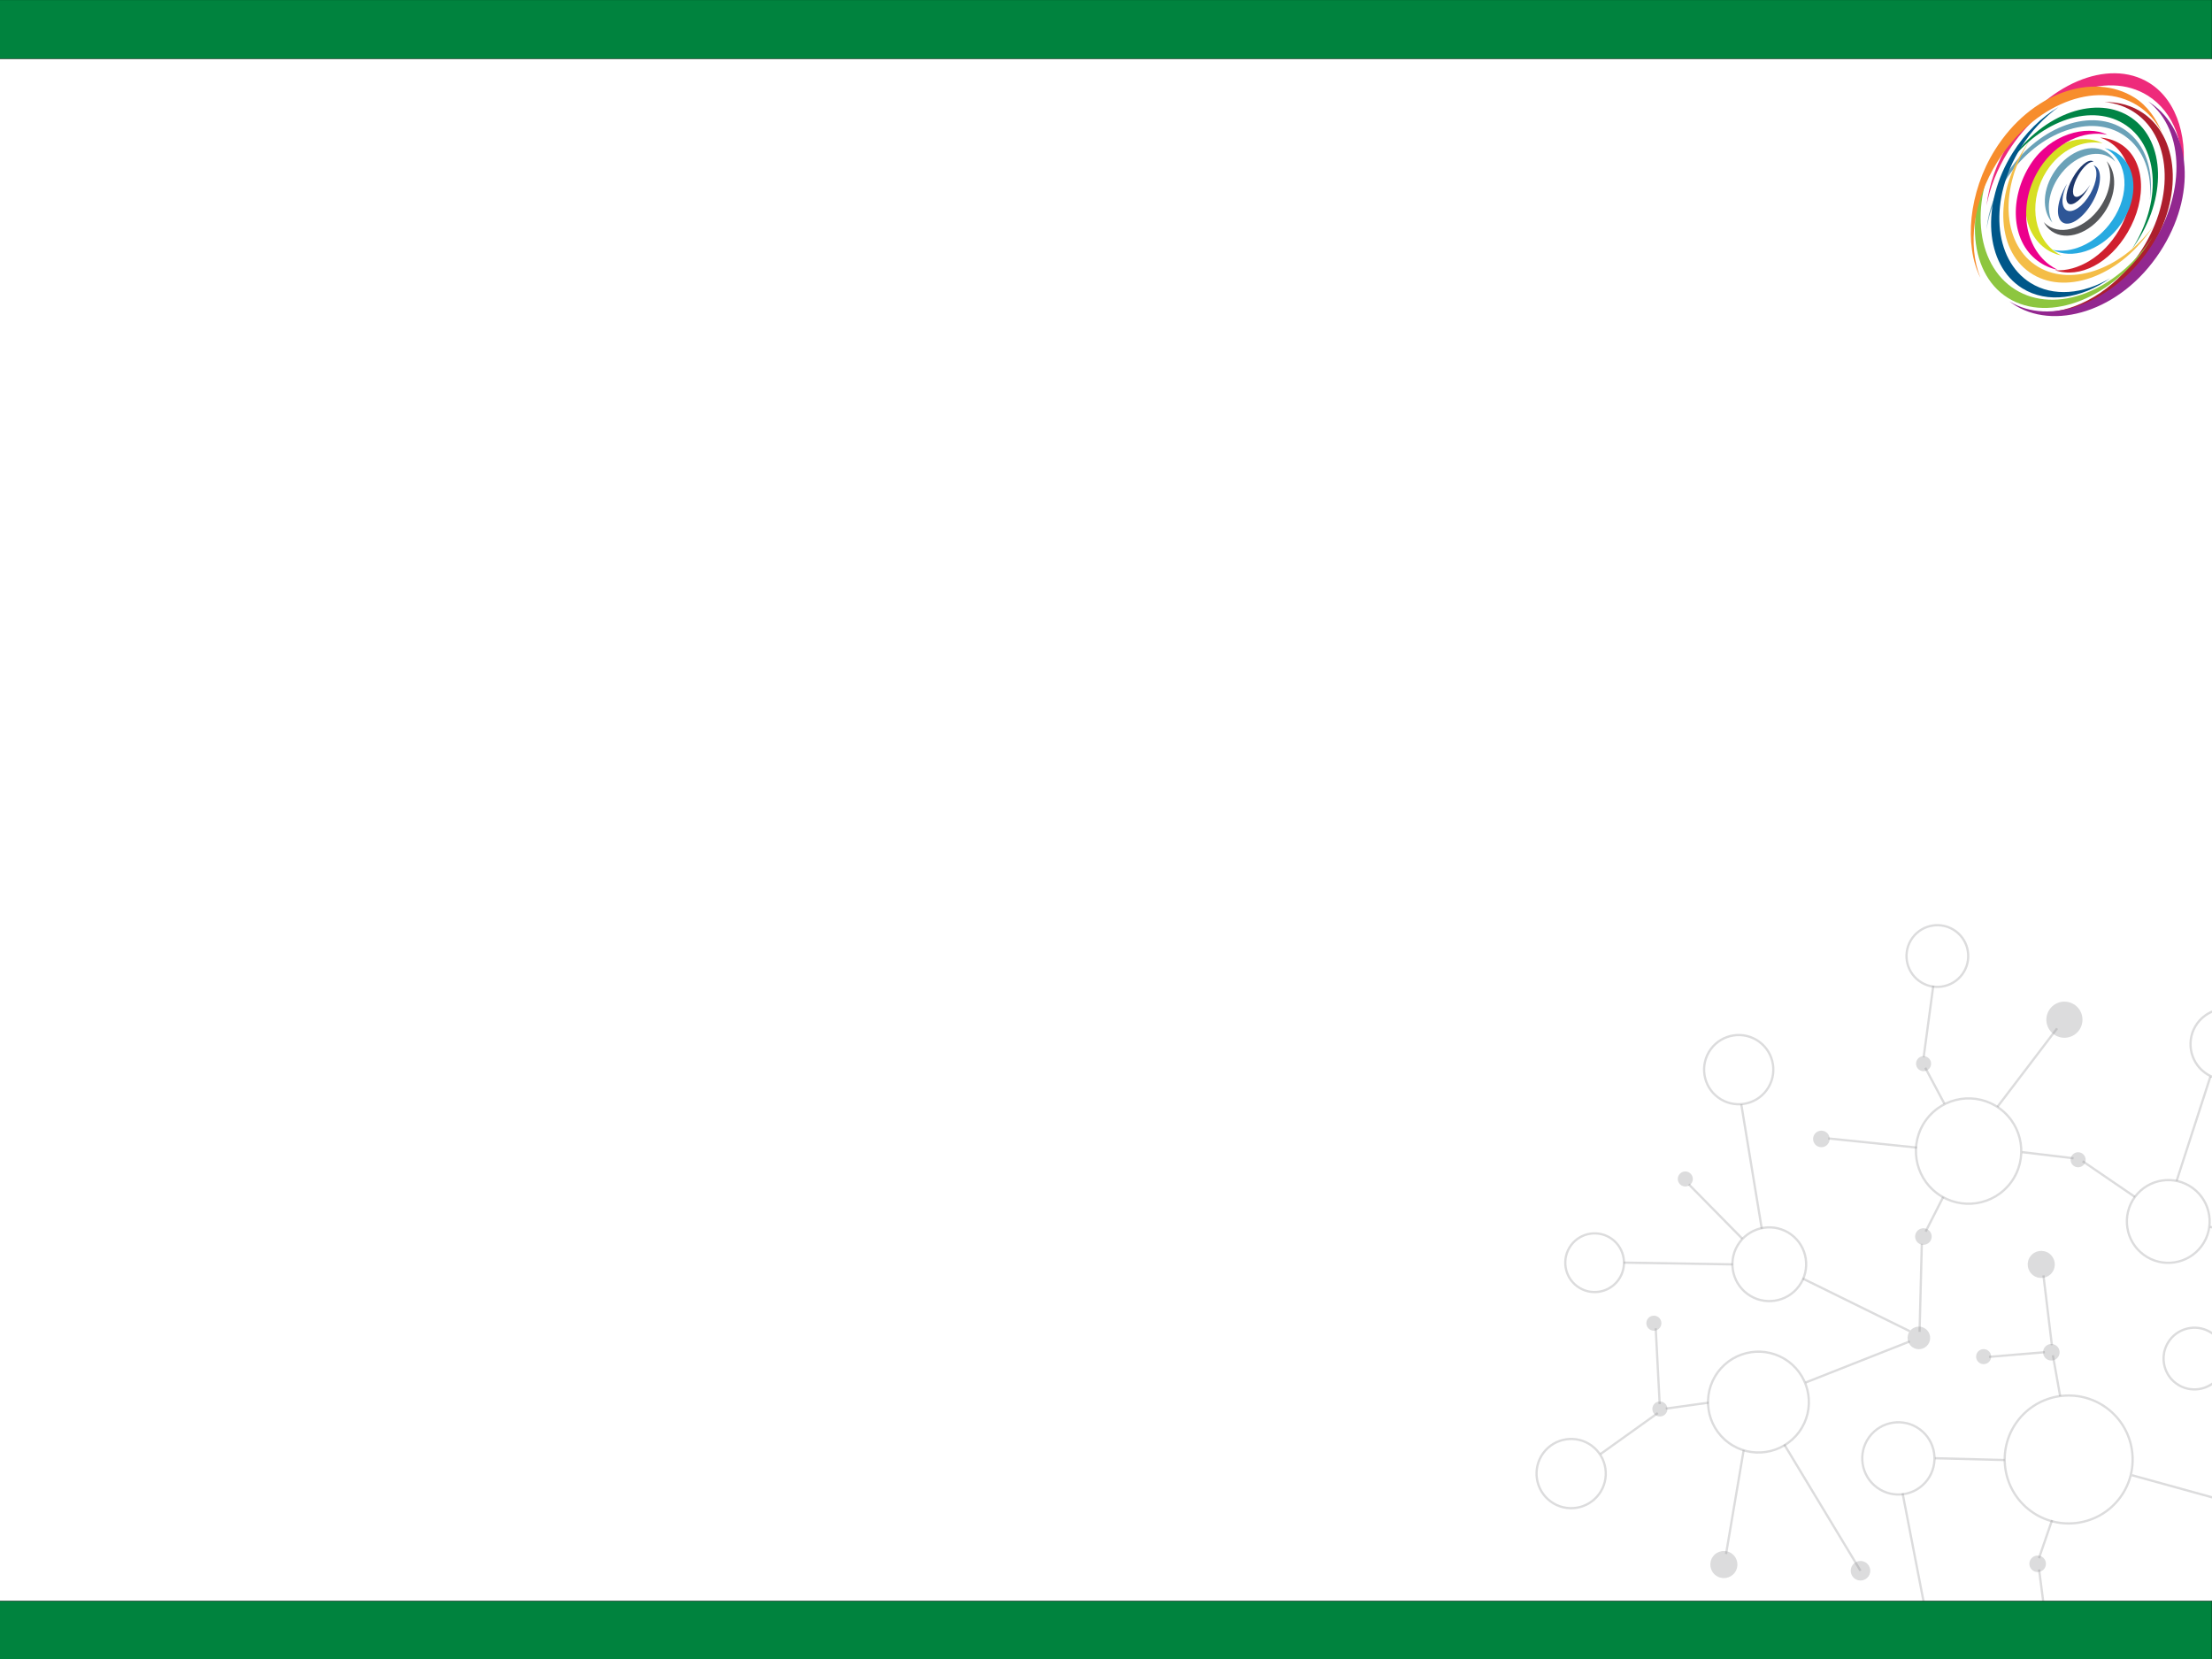
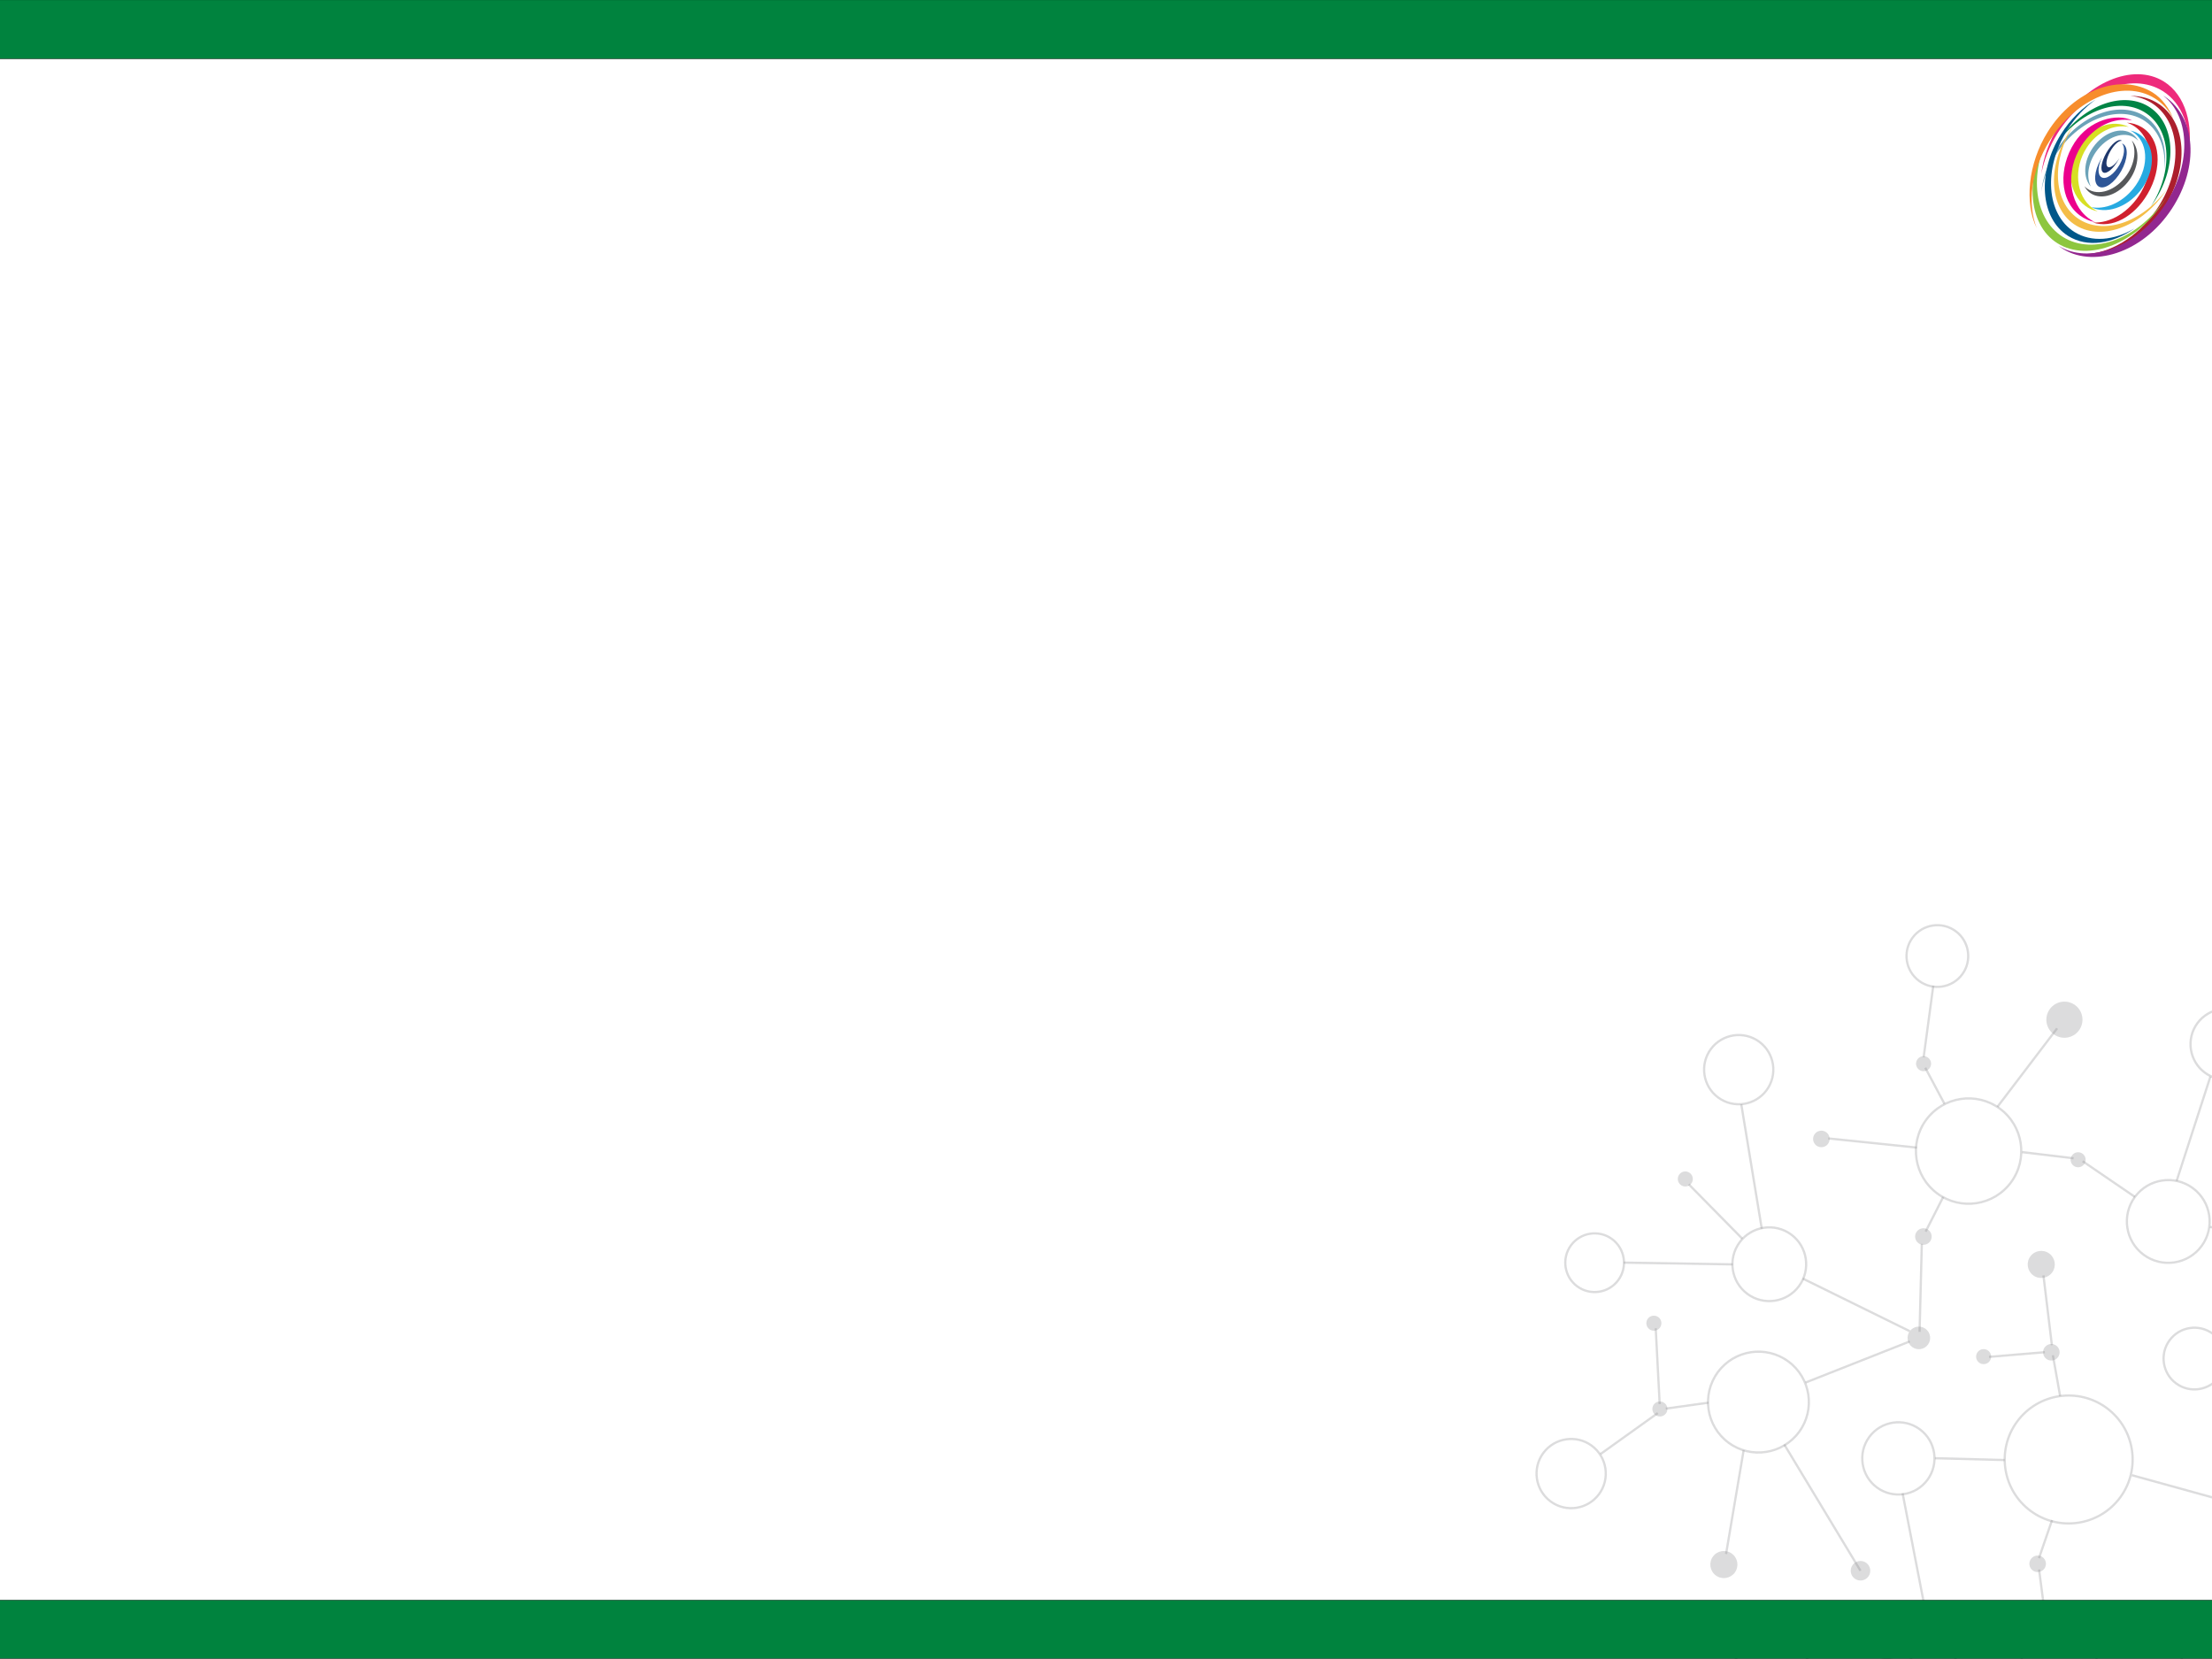
<svg xmlns="http://www.w3.org/2000/svg" width="908" height="681" viewBox="0 0 240.242 180.181" version="1.1" id="svg8">
  <defs id="defs2">
    <clipPath clipPathUnits="userSpaceOnUse" id="clipPath726">
      <path d="m 198,630 h 191.519 v 88.56 H 198 Z" id="path724" />
    </clipPath>
    <clipPath clipPathUnits="userSpaceOnUse" id="clipPath926">
      <path d="m 198.017,635.908 h 191.502 v 76.747 H 198.017 Z" id="path924" />
    </clipPath>
    <clipPath clipPathUnits="userSpaceOnUse" id="clipPath938">
      <path d="m 198,630 h 191.519 v 88.56 H 198 Z" id="path936" />
    </clipPath>
    <clipPath clipPathUnits="userSpaceOnUse" id="clipPath994">
      <path d="m 198.017,635.908 h 191.502 v 76.747 H 198.017 Z" id="path992" />
    </clipPath>
    <clipPath clipPathUnits="userSpaceOnUse" id="clipPath1022">
      <path d="m 198,630 h 191.519 v 88.56 H 198 Z" id="path1020" />
    </clipPath>
    <clipPath clipPathUnits="userSpaceOnUse" id="clipPath1038">
      <path d="m 198.017,635.908 h 191.502 v 76.747 H 198.017 Z" id="path1036" />
    </clipPath>
    <clipPath clipPathUnits="userSpaceOnUse" id="clipPath1054">
      <path d="m 198,630 h 191.519 v 88.56 H 198 Z" id="path1052" />
+     </clipPath>
+     <clipPath clipPathUnits="userSpaceOnUse" id="clipPath938-0">
+       <path d="M 198,630 H 389.5 V 718.6 H 198 Z" id="path936-9" />
+     </clipPath>
+     <clipPath clipPathUnits="userSpaceOnUse" id="clipPath994-3">
+       <path d="M 198,635.9 H 389.5 V 712.7 H 198 Z" id="path992-6" />
    </clipPath>
  </defs>
  <g id="layer1" transform="translate(0,-116.8186)">
    <g id="g6076" transform="translate(191.2751,102.8065)">
      <path d="m 14.893,205.097 c 0.588,-0.8 1.715,-0.972 2.514,-0.382 0.8,0.59 0.972,1.716 0.384,2.516 -0.589,0.8 -1.716,0.971 -2.516,0.38 -0.801,-0.588 -0.971,-1.714 -0.382,-2.514" style="opacity:0.3;fill:#8a8a8d;fill-opacity:1;fill-rule:nonzero;stroke:none;stroke-width:0.964" id="path1418" />
      <path d="m 26.593,207.825 c 0.268,-0.363 0.781,-0.441 1.144,-0.173 0.363,0.268 0.441,0.78 0.173,1.143 -0.268,0.363 -0.779,0.441 -1.142,0.174 -0.364,-0.269 -0.441,-0.781 -0.174,-1.144" style="opacity:0.3;fill:#8a8a8d;fill-opacity:1;fill-rule:nonzero;stroke:none;stroke-width:0.964" id="path1422" />
      <path d="m 9.935,183.978 c 0.347,-0.472 1.013,-0.573 1.486,-0.226 0.472,0.349 0.573,1.014 0.225,1.486 -0.347,0.472 -1.012,0.573 -1.486,0.226 -0.471,-0.349 -0.572,-1.014 -0.225,-1.486" style="opacity:0.3;fill:#8a8a8d;fill-opacity:1;fill-rule:nonzero;stroke:none;stroke-width:0.964" id="path1426" />
      <path d="m -5.233,183.062 c 0.482,-0.654 1.403,-0.793 2.058,-0.311 0.653,0.482 0.794,1.403 0.312,2.058 -0.483,0.653 -1.403,0.795 -2.058,0.312 -0.654,-0.482 -0.794,-1.403 -0.312,-2.059" style="opacity:0.3;fill:#8a8a8d;fill-opacity:1;fill-rule:nonzero;stroke:none;stroke-width:0.964" id="path1430" />
      <path d="m -11.655,166.552 c 0.268,-0.363 0.78,-0.441 1.144,-0.173 0.362,0.268 0.44,0.78 0.173,1.143 -0.268,0.363 -0.78,0.441 -1.143,0.174 -0.364,-0.269 -0.441,-0.781 -0.173,-1.144" style="opacity:0.3;fill:#8a8a8d;fill-opacity:1;fill-rule:nonzero;stroke:none;stroke-width:0.964" id="path1434" />
      <path d="m -12.309,157.236 c 0.268,-0.363 0.781,-0.441 1.144,-0.173 0.363,0.269 0.441,0.78 0.173,1.143 -0.268,0.363 -0.78,0.441 -1.143,0.174 -0.364,-0.269 -0.441,-0.781 -0.173,-1.144" style="opacity:0.3;fill:#8a8a8d;fill-opacity:1;fill-rule:nonzero;stroke:none;stroke-width:0.964" id="path1438" />
      <path d="m 16.142,158.593 c 0.402,-0.545 1.17,-0.662 1.714,-0.26 0.547,0.402 0.663,1.169 0.262,1.716 -0.403,0.546 -1.17,0.661 -1.716,0.26 -0.546,-0.402 -0.662,-1.17 -0.26,-1.716" style="opacity:0.3;fill:#8a8a8d;fill-opacity:1;fill-rule:nonzero;stroke:none;stroke-width:0.964" id="path1442" />
      <path d="m 23.505,160.868 c 0.268,-0.363 0.78,-0.441 1.144,-0.173 0.362,0.268 0.44,0.78 0.173,1.143 -0.268,0.363 -0.78,0.441 -1.143,0.174 -0.364,-0.269 -0.441,-0.781 -0.173,-1.144" style="opacity:0.3;fill:#8a8a8d;fill-opacity:1;fill-rule:nonzero;stroke:none;stroke-width:0.964" id="path1446" />
      <path d="m -8.896,141.573 c 0.268,-0.363 0.781,-0.441 1.144,-0.173 0.363,0.269 0.441,0.78 0.173,1.143 -0.267,0.364 -0.779,0.441 -1.142,0.174 -0.364,-0.269 -0.441,-0.781 -0.174,-1.144" style="opacity:0.3;fill:#8a8a8d;fill-opacity:1;fill-rule:nonzero;stroke:none;stroke-width:0.964" id="path1450" />
      <path d="m 30.793,160.347 c 0.295,-0.4 0.858,-0.485 1.258,-0.191 0.4,0.294 0.485,0.857 0.191,1.257 -0.295,0.4 -0.858,0.485 -1.258,0.192 -0.4,-0.295 -0.485,-0.858 -0.191,-1.258" style="opacity:0.3;fill:#8a8a8d;fill-opacity:1;fill-rule:nonzero;stroke:none;stroke-width:0.964" id="path1454" />
      <path d="m 29.237,150.466 c 0.482,-0.654 1.403,-0.794 2.058,-0.312 0.653,0.482 0.794,1.403 0.312,2.059 -0.483,0.653 -1.403,0.793 -2.058,0.311 -0.654,-0.482 -0.794,-1.403 -0.312,-2.058" style="opacity:0.3;fill:#8a8a8d;fill-opacity:1;fill-rule:nonzero;stroke:none;stroke-width:0.964" id="path1458" />
      <path d="m 16.899,147.776 c 0.295,-0.399 0.858,-0.485 1.258,-0.19 0.399,0.294 0.485,0.857 0.191,1.257 -0.296,0.399 -0.859,0.485 -1.259,0.192 -0.4,-0.296 -0.485,-0.859 -0.19,-1.259" style="opacity:0.3;fill:#8a8a8d;fill-opacity:1;fill-rule:nonzero;stroke:none;stroke-width:0.964" id="path1462" />
      <path d="m 5.817,137.177 c 0.296,-0.4 0.859,-0.485 1.259,-0.191 0.399,0.295 0.485,0.858 0.189,1.258 -0.294,0.399 -0.857,0.485 -1.257,0.192 -0.4,-0.296 -0.486,-0.859 -0.191,-1.259" style="opacity:0.3;fill:#8a8a8d;fill-opacity:1;fill-rule:nonzero;stroke:none;stroke-width:0.964" id="path1466" />
      <path d="m 16.982,129.051 c 0.268,-0.363 0.78,-0.44 1.144,-0.173 0.363,0.269 0.44,0.781 0.173,1.144 -0.268,0.363 -0.78,0.441 -1.143,0.173 -0.364,-0.269 -0.441,-0.78 -0.173,-1.144" style="opacity:0.3;fill:#8a8a8d;fill-opacity:1;fill-rule:nonzero;stroke:none;stroke-width:0.964" id="path1470" />
      <path d="m 31.359,123.595 c 0.643,-0.873 1.871,-1.059 2.744,-0.416 0.872,0.643 1.057,1.871 0.414,2.744 -0.643,0.872 -1.87,1.059 -2.742,0.416 -0.874,-0.643 -1.059,-1.871 -0.416,-2.744" style="opacity:0.3;fill:#8a8a8d;fill-opacity:1;fill-rule:nonzero;stroke:none;stroke-width:0.964" id="path1474" />
      <path d="m 33.769,139.487 c 0.268,-0.363 0.78,-0.441 1.144,-0.174 0.362,0.269 0.44,0.781 0.173,1.144 -0.268,0.363 -0.78,0.442 -1.143,0.174 -0.364,-0.27 -0.441,-0.781 -0.173,-1.144" style="opacity:0.3;fill:#8a8a8d;fill-opacity:1;fill-rule:nonzero;stroke:none;stroke-width:0.964" id="path1478" />
      <path d="m 51.165,140.824 c 0.295,-0.4 0.858,-0.486 1.258,-0.191 0.399,0.294 0.485,0.857 0.19,1.257 -0.295,0.4 -0.858,0.485 -1.258,0.192 -0.4,-0.295 -0.486,-0.858 -0.19,-1.258" style="opacity:0.3;fill:#8a8a8d;fill-opacity:1;fill-rule:nonzero;stroke:none;stroke-width:0.964" id="path1482" />
      <path d="m 54.711,148.006 c 0.267,-0.363 0.78,-0.441 1.144,-0.174 0.362,0.269 0.44,0.781 0.172,1.144 -0.267,0.363 -0.779,0.441 -1.142,0.174 -0.364,-0.27 -0.441,-0.781 -0.173,-1.144" style="opacity:0.3;fill:#8a8a8d;fill-opacity:1;fill-rule:nonzero;stroke:none;stroke-width:0.964" id="path1486" />
      <path d="m 54.944,156.098 c 0.267,-0.363 0.781,-0.441 1.144,-0.174 0.362,0.269 0.44,0.781 0.172,1.144 -0.266,0.363 -0.779,0.442 -1.142,0.174 -0.363,-0.268 -0.441,-0.781 -0.173,-1.144" style="opacity:0.3;fill:#8a8a8d;fill-opacity:1;fill-rule:nonzero;stroke:none;stroke-width:0.964" id="path1490" />
      <path d="m 62.269,148.496 c 0.482,-0.655 1.403,-0.794 2.059,-0.312 0.653,0.482 0.793,1.403 0.311,2.058 -0.483,0.653 -1.403,0.794 -2.058,0.312 -0.653,-0.482 -0.794,-1.403 -0.312,-2.058" style="opacity:0.3;fill:#8a8a8d;fill-opacity:1;fill-rule:nonzero;stroke:none;stroke-width:0.964" id="path1494" />
      <path d="m 62.014,134.091 c 0.267,-0.363 0.781,-0.441 1.144,-0.174 0.362,0.269 0.44,0.781 0.173,1.144 -0.268,0.364 -0.78,0.442 -1.143,0.174 -0.363,-0.269 -0.441,-0.781 -0.173,-1.144" style="opacity:0.3;fill:#8a8a8d;fill-opacity:1;fill-rule:nonzero;stroke:none;stroke-width:0.964" id="path1498" />
      <path d="m 72.886,156.417 c 0.268,-0.363 0.78,-0.441 1.144,-0.174 0.362,0.269 0.44,0.781 0.173,1.144 -0.268,0.363 -0.78,0.441 -1.143,0.174 -0.364,-0.269 -0.441,-0.781 -0.173,-1.144" style="opacity:0.3;fill:#8a8a8d;fill-opacity:1;fill-rule:nonzero;stroke:none;stroke-width:0.964" id="path1502" />
      <path d="m 70.697,179.38 c 0.296,-0.4 0.859,-0.485 1.259,-0.191 0.399,0.294 0.485,0.857 0.19,1.257 -0.295,0.4 -0.858,0.485 -1.258,0.192 -0.4,-0.295 -0.486,-0.858 -0.191,-1.258" style="opacity:0.3;fill:#8a8a8d;fill-opacity:1;fill-rule:nonzero;stroke:none;stroke-width:0.964" id="path1506" />
      <path d="m 50.066,176.37 c 0.589,-0.8 1.716,-0.972 2.515,-0.382 0.801,0.59 0.972,1.716 0.383,2.516 -0.588,0.799 -1.715,0.971 -2.516,0.38 -0.8,-0.588 -0.97,-1.714 -0.382,-2.514" style="opacity:0.3;fill:#8a8a8d;fill-opacity:1;fill-rule:nonzero;stroke:none;stroke-width:0.964" id="path1510" />
      <path d="m 58.59,184.374 c 0.295,-0.4 0.858,-0.485 1.258,-0.19 0.399,0.294 0.485,0.857 0.19,1.257 -0.294,0.399 -0.857,0.485 -1.257,0.192 -0.4,-0.296 -0.486,-0.859 -0.191,-1.259" style="opacity:0.3;fill:#8a8a8d;fill-opacity:1;fill-rule:nonzero;stroke:none;stroke-width:0.964" id="path1514" />
      <path d="m 54.294,201.926 c 0.482,-0.654 1.403,-0.793 2.058,-0.311 0.655,0.482 0.794,1.402 0.312,2.058 -0.482,0.653 -1.403,0.795 -2.058,0.312 -0.653,-0.482 -0.794,-1.403 -0.312,-2.059" style="opacity:0.3;fill:#8a8a8d;fill-opacity:1;fill-rule:nonzero;stroke:none;stroke-width:0.964" id="path1518" />
      <path d="m 45.422,202.804 c 0.456,-0.618 1.325,-0.749 1.943,-0.295 0.618,0.456 0.751,1.325 0.294,1.944 -0.454,0.619 -1.325,0.75 -1.942,0.295 -0.618,-0.456 -0.751,-1.325 -0.295,-1.944" style="opacity:0.3;fill:#8a8a8d;fill-opacity:1;fill-rule:nonzero;stroke:none;stroke-width:0.964" id="path1522" />
      <path d="m 29.308,183.32 c 0.295,-0.4 0.858,-0.486 1.258,-0.191 0.399,0.294 0.485,0.857 0.191,1.257 -0.295,0.4 -0.858,0.485 -1.258,0.192 -0.4,-0.295 -0.486,-0.858 -0.191,-1.258" style="opacity:0.3;fill:#8a8a8d;fill-opacity:1;fill-rule:nonzero;stroke:none;stroke-width:0.964" id="path1526" />
      <path d="m 38.984,208.167 c 2.214,1.63 2.689,4.758 1.058,6.973 -1.632,2.215 -4.76,2.689 -6.974,1.059 -2.216,-1.632 -2.689,-4.76 -1.058,-6.974 1.632,-2.215 4.76,-2.689 6.974,-1.058 m -5.77,7.835 c 2.105,1.55 5.08,1.1 6.631,-1.006 1.551,-2.107 1.1,-5.081 -1.006,-6.631 -2.106,-1.551 -5.08,-1.101 -6.631,1.006 -1.552,2.105 -1.1,5.079 1.006,6.631" style="opacity:0.3;fill:#8a8a8d;fill-opacity:1;fill-rule:nonzero;stroke:none;stroke-width:0.964" id="path1530" />
      <path d="m 34.857,190.402 c 1.869,1.377 2.27,4.018 0.892,5.888 -1.376,1.87 -4.018,2.27 -5.887,0.893 -1.87,-1.377 -2.271,-4.019 -0.894,-5.888 1.377,-1.87 4.019,-2.271 5.889,-0.893 m -4.849,6.584 c 1.76,1.297 4.247,0.919 5.544,-0.841 1.297,-1.761 0.92,-4.248 -0.84,-5.545 -1.761,-1.297 -4.248,-0.919 -5.546,0.841 -1.296,1.76 -0.919,4.247 0.842,5.545" style="opacity:0.3;fill:#8a8a8d;fill-opacity:1;fill-rule:nonzero;stroke:none;stroke-width:0.964" id="path1534" />
      <path d="m 50.852,190.607 c 1.505,1.108 1.828,3.237 0.72,4.745 -1.109,1.505 -3.238,1.828 -4.745,0.719 -1.506,-1.109 -1.829,-3.237 -0.719,-4.744 1.109,-1.506 3.237,-1.829 4.744,-0.72 m -3.879,5.266 c 1.398,1.03 3.372,0.731 4.402,-0.668 1.028,-1.398 0.73,-3.372 -0.668,-4.401 -1.398,-1.029 -3.372,-0.731 -4.402,0.667 -1.029,1.398 -0.731,3.372 0.668,4.402" style="opacity:0.3;fill:#8a8a8d;fill-opacity:1;fill-rule:nonzero;stroke:none;stroke-width:0.964" id="path1538" />
      <path d="m 68.125,189.214 c 2.523,1.859 3.064,5.424 1.206,7.946 -1.858,2.523 -5.422,3.064 -7.946,1.205 -2.522,-1.858 -3.063,-5.422 -1.205,-7.945 1.858,-2.522 5.421,-3.064 7.945,-1.206 m -6.594,8.953 c 2.414,1.779 5.825,1.263 7.603,-1.152 1.777,-2.413 1.26,-5.824 -1.155,-7.603 -2.413,-1.778 -5.823,-1.261 -7.602,1.154 -1.778,2.413 -1.261,5.824 1.153,7.602" style="opacity:0.3;fill:#8a8a8d;fill-opacity:1;fill-rule:nonzero;stroke:none;stroke-width:0.964" id="path1542" />
      <path d="m 37.595,166.829 c 3.14,2.313 3.813,6.749 1.501,9.889 -2.313,3.141 -6.75,3.813 -9.89,1.501 -3.139,-2.313 -3.813,-6.75 -1.5,-9.889 2.312,-3.141 6.749,-3.812 9.889,-1.501 m -8.243,11.192 c 3.031,2.233 7.313,1.583 9.546,-1.449 2.232,-3.031 1.583,-7.313 -1.449,-9.546 -3.031,-2.232 -7.313,-1.583 -9.546,1.448 -2.232,3.032 -1.583,7.313 1.449,9.546" style="opacity:0.3;fill:#8a8a8d;fill-opacity:1;fill-rule:nonzero;stroke:none;stroke-width:0.964" id="path1546" />
      <path d="m 17.305,169.147 c 1.797,1.323 2.182,3.862 0.859,5.658 -1.323,1.797 -3.862,2.182 -5.659,0.859 -1.797,-1.323 -2.182,-3.862 -0.859,-5.659 1.323,-1.797 3.862,-2.181 5.659,-0.858 m -4.655,6.32 c 1.689,1.243 4.073,0.882 5.316,-0.806 1.243,-1.689 0.881,-4.073 -0.807,-5.316 -1.688,-1.243 -4.073,-0.882 -5.316,0.806 -1.243,1.689 -0.881,4.073 0.807,5.316" style="opacity:0.3;fill:#8a8a8d;fill-opacity:1;fill-rule:nonzero;stroke:none;stroke-width:0.964" id="path1550" />
      <path d="m 20.416,190.429 c 1.289,0.949 1.564,2.77 0.615,4.059 -0.949,1.289 -2.769,1.564 -4.058,0.616 -1.289,-0.949 -1.565,-2.771 -0.616,-4.059 0.948,-1.289 2.77,-1.565 4.059,-0.616 m -3.297,4.477 c 1.18,0.868 2.845,0.616 3.715,-0.564 0.868,-1.18 0.615,-2.848 -0.564,-3.715 -1.18,-0.869 -2.847,-0.617 -3.715,0.564 -0.869,1.18 -0.617,2.846 0.564,3.715" style="opacity:0.3;fill:#8a8a8d;fill-opacity:1;fill-rule:nonzero;stroke:none;stroke-width:0.964" id="path1554" />
      <path d="m 4.02,192.974 c 2.16,1.591 2.623,4.643 1.032,6.803 -1.591,2.16 -4.643,2.623 -6.803,1.032 -2.161,-1.591 -2.623,-4.643 -1.033,-6.803 1.592,-2.16 4.644,-2.623 6.803,-1.032 m -5.625,7.638 c 2.051,1.509 4.948,1.07 6.459,-0.981 1.51,-2.051 1.071,-4.949 -0.98,-6.459 -2.051,-1.509 -4.949,-1.07 -6.46,0.981 -1.509,2.051 -1.07,4.947 0.981,6.459" style="opacity:0.3;fill:#8a8a8d;fill-opacity:1;fill-rule:nonzero;stroke:none;stroke-width:0.964" id="path1558" />
      <path d="m 3.029,161.78 c 2.487,1.831 3.02,5.344 1.187,7.831 -1.831,2.488 -5.344,3.021 -7.831,1.189 -2.487,-1.832 -3.019,-5.345 -1.187,-7.832 1.831,-2.487 5.344,-3.02 7.831,-1.188 m -6.498,8.823 c 2.379,1.75 5.737,1.241 7.488,-1.137 1.752,-2.378 1.242,-5.737 -1.134,-7.488 -2.379,-1.751 -5.738,-1.241 -7.489,1.136 -1.75,2.378 -1.242,5.738 1.135,7.489" style="opacity:0.3;fill:#8a8a8d;fill-opacity:1;fill-rule:nonzero;stroke:none;stroke-width:0.964" id="path1562" />
      <path d="m -18.33,170.927 c 1.724,1.27 2.093,3.706 0.823,5.431 -1.269,1.724 -3.706,2.093 -5.43,0.823 -1.724,-1.27 -2.093,-3.705 -0.824,-5.43 1.27,-1.724 3.707,-2.094 5.431,-0.824 m -4.461,6.057 c 1.615,1.191 3.898,0.844 5.088,-0.771 1.189,-1.616 0.843,-3.899 -0.772,-5.088 -1.615,-1.189 -3.898,-0.843 -5.088,0.772 -1.189,1.615 -0.843,3.898 0.772,5.087" style="opacity:0.3;fill:#8a8a8d;fill-opacity:1;fill-rule:nonzero;stroke:none;stroke-width:0.964" id="path1566" />
      <path d="m -16.121,148.488 c 1.471,1.083 1.787,3.159 0.704,4.63 -1.083,1.471 -3.16,1.784 -4.631,0.702 -1.47,-1.082 -1.785,-3.159 -0.703,-4.629 1.083,-1.471 3.161,-1.785 4.63,-0.703 m -3.782,5.135 c 1.361,1.002 3.285,0.71 4.288,-0.652 1.002,-1.361 0.71,-3.284 -0.651,-4.286 -1.361,-1.002 -3.286,-0.711 -4.288,0.651 -1.002,1.361 -0.71,3.284 0.651,4.287" style="opacity:0.3;fill:#8a8a8d;fill-opacity:1;fill-rule:nonzero;stroke:none;stroke-width:0.964" id="path1570" />
      <path d="m 3.335,147.992 c 1.834,1.35 2.226,3.942 0.876,5.773 -1.35,1.834 -3.94,2.227 -5.773,0.876 -1.833,-1.35 -2.227,-3.939 -0.876,-5.773 1.35,-1.832 3.94,-2.225 5.773,-0.876 m -4.752,6.452 c 1.723,1.271 4.161,0.902 5.43,-0.822 1.269,-1.724 0.9,-4.162 -0.824,-5.432 -1.724,-1.269 -4.161,-0.9 -5.43,0.825 -1.271,1.724 -0.901,4.159 0.824,5.429" style="opacity:0.3;fill:#8a8a8d;fill-opacity:1;fill-rule:nonzero;stroke:none;stroke-width:0.964" id="path1574" />
      <path d="m -0.133,127.057 c 1.724,1.269 2.093,3.706 0.823,5.43 -1.269,1.724 -3.705,2.094 -5.429,0.823 -1.724,-1.269 -2.094,-3.705 -0.824,-5.43 1.27,-1.724 3.706,-2.093 5.43,-0.823 m -4.461,6.056 c 1.615,1.191 3.898,0.843 5.088,-0.771 1.19,-1.615 0.843,-3.899 -0.771,-5.087 -1.616,-1.19 -3.898,-0.843 -5.088,0.772 -1.19,1.615 -0.844,3.898 0.771,5.086" style="opacity:0.3;fill:#8a8a8d;fill-opacity:1;fill-rule:nonzero;stroke:none;stroke-width:0.964" id="path1578" />
      <path d="m 25.998,134.321 c 2.596,1.912 3.153,5.578 1.239,8.174 -1.911,2.596 -5.578,3.153 -8.173,1.241 -2.596,-1.912 -3.153,-5.579 -1.24,-8.175 1.911,-2.596 5.579,-3.152 8.174,-1.24 m -6.789,9.217 c 2.486,1.832 6.001,1.298 7.831,-1.188 1.832,-2.487 1.299,-6 -1.186,-7.831 -2.487,-1.832 -6.001,-1.298 -7.832,1.188 -1.832,2.488 -1.299,6 1.187,7.831" style="opacity:0.3;fill:#8a8a8d;fill-opacity:1;fill-rule:nonzero;stroke:none;stroke-width:0.964" id="path1582" />
      <path d="m 21.203,115.048 c 1.542,1.137 1.872,3.315 0.736,4.859 -1.136,1.544 -3.316,1.874 -4.859,0.738 -1.544,-1.137 -1.875,-3.316 -0.738,-4.859 1.137,-1.544 3.316,-1.875 4.86,-0.738 m -3.978,5.399 c 1.434,1.055 3.46,0.748 4.516,-0.685 1.055,-1.435 0.75,-3.459 -0.684,-4.516 -1.435,-1.056 -3.46,-0.748 -4.517,0.685 -1.056,1.434 -0.748,3.459 0.685,4.516" style="opacity:0.3;fill:#8a8a8d;fill-opacity:1;fill-rule:nonzero;stroke:none;stroke-width:0.964" id="path1586" />
      <path d="m 52.829,124.227 c 1.759,1.297 2.137,3.785 0.84,5.545 -1.298,1.76 -3.786,2.139 -5.546,0.841 -1.759,-1.296 -2.138,-3.785 -0.84,-5.545 1.297,-1.761 3.785,-2.138 5.546,-0.841 m -4.558,6.189 c 1.65,1.217 3.982,0.863 5.201,-0.788 1.216,-1.652 0.863,-3.985 -0.788,-5.203 -1.652,-1.216 -3.985,-0.862 -5.204,0.789 -1.216,1.652 -0.861,3.985 0.791,5.202" style="opacity:0.3;fill:#8a8a8d;fill-opacity:1;fill-rule:nonzero;stroke:none;stroke-width:0.964" id="path1590" />
      <path d="m 46.956,142.953 c 2.051,1.51 2.49,4.408 0.98,6.459 -1.511,2.051 -4.409,2.49 -6.46,0.98 -2.05,-1.511 -2.49,-4.407 -0.979,-6.458 1.51,-2.052 4.408,-2.491 6.459,-0.981 m -5.334,7.242 c 1.941,1.43 4.686,1.014 6.116,-0.928 1.43,-1.942 1.014,-4.686 -0.928,-6.116 -1.942,-1.43 -4.687,-1.014 -6.116,0.928 -1.43,1.942 -1.015,4.685 0.928,6.116" style="opacity:0.3;fill:#8a8a8d;fill-opacity:1;fill-rule:nonzero;stroke:none;stroke-width:0.964" id="path1594" />
      <path d="m 49.121,158.765 c 1.543,1.137 1.872,3.315 0.736,4.859 -1.136,1.544 -3.315,1.874 -4.859,0.738 -1.543,-1.137 -1.875,-3.316 -0.737,-4.859 1.136,-1.544 3.315,-1.875 4.859,-0.738 m -3.977,5.4 c 1.433,1.054 3.46,0.747 4.515,-0.686 1.056,-1.435 0.75,-3.46 -0.684,-4.516 -1.435,-1.056 -3.46,-0.749 -4.516,0.685 -1.056,1.434 -0.749,3.46 0.685,4.517" style="opacity:0.3;fill:#8a8a8d;fill-opacity:1;fill-rule:nonzero;stroke:none;stroke-width:0.964" id="path1598" />
      <path d="m 70.494,164.353 c 2.051,1.511 2.49,4.408 0.98,6.459 -1.511,2.051 -4.408,2.49 -6.46,0.98 -2.05,-1.511 -2.49,-4.408 -0.979,-6.459 1.51,-2.051 4.408,-2.49 6.459,-0.98 m -5.334,7.242 c 1.941,1.43 4.686,1.014 6.116,-0.928 1.43,-1.942 1.014,-4.687 -0.928,-6.116 -1.942,-1.43 -4.686,-1.014 -6.116,0.928 -1.43,1.942 -1.015,4.685 0.928,6.116" style="opacity:0.3;fill:#8a8a8d;fill-opacity:1;fill-rule:nonzero;stroke:none;stroke-width:0.964" id="path1602" />
      <path d="m 74.852,144.511 c 1.434,1.056 1.743,3.082 0.686,4.516 -1.057,1.434 -3.082,1.741 -4.517,0.684 -1.434,-1.055 -1.74,-3.081 -0.684,-4.515 1.056,-1.433 3.082,-1.742 4.515,-0.685 m -3.685,5.003 c 1.325,0.976 3.196,0.693 4.173,-0.632 0.975,-1.325 0.692,-3.197 -0.633,-4.173 -1.325,-0.975 -3.198,-0.691 -4.172,0.633 -0.976,1.325 -0.692,3.197 0.632,4.172" style="opacity:0.3;fill:#8a8a8d;fill-opacity:1;fill-rule:nonzero;stroke:none;stroke-width:0.964" id="path1606" />
      <path d="m 31.71,209.924 -0.09,0.228 -4.414,-1.729 0.089,-0.227 z" style="opacity:0.3;fill:#8a8a8d;fill-opacity:1;fill-rule:nonzero;stroke:none;stroke-width:0.964" id="path1610" />
      <path d="m 33.315,197.738 1.752,9.618 -0.242,0.042 -1.752,-9.617 z" style="opacity:0.3;fill:#8a8a8d;fill-opacity:1;fill-rule:nonzero;stroke:none;stroke-width:0.964" id="path1614" />
      <path d="m 29.148,196.159 0.15,0.193 -11.547,9.064 -0.151,-0.195 z" style="opacity:0.3;fill:#8a8a8d;fill-opacity:1;fill-rule:nonzero;stroke:none;stroke-width:0.964" id="path1618" />
      <path d="m 35.883,195.626 9.612,7.081 -0.146,0.198 -9.612,-7.081 z" style="opacity:0.3;fill:#8a8a8d;fill-opacity:1;fill-rule:nonzero;stroke:none;stroke-width:0.964" id="path1622" />
      <path d="m 36.377,193.177 0.002,0.246 9.287,-0.066 -0.002,-0.245 z" style="opacity:0.3;fill:#8a8a8d;fill-opacity:1;fill-rule:nonzero;stroke:none;stroke-width:0.964" id="path1626" />
      <path d="m 30.063,184.489 0.719,5.504 0.243,-0.031 -0.718,-5.504 z" style="opacity:0.3;fill:#8a8a8d;fill-opacity:1;fill-rule:nonzero;stroke:none;stroke-width:0.964" id="path1630" />
      <path d="m 31.71,179.153 -1.42,4.133 -0.232,-0.079 1.42,-4.134 z" style="opacity:0.3;fill:#8a8a8d;fill-opacity:1;fill-rule:nonzero;stroke:none;stroke-width:0.964" id="path1634" />
      <path d="m 50.005,176.792 -0.066,0.237 -9.705,-2.679 0.066,-0.237 z" style="opacity:0.3;fill:#8a8a8d;fill-opacity:1;fill-rule:nonzero;stroke:none;stroke-width:0.964" id="path1638" />
      <path d="m 53.047,178.415 6.235,6.013 -0.172,0.177 -6.233,-6.012 z" style="opacity:0.3;fill:#8a8a8d;fill-opacity:1;fill-rule:nonzero;stroke:none;stroke-width:0.964" id="path1642" />
      <path d="m 59.738,185.028 2.463,3.896 -0.208,0.131 -2.463,-3.896 z" style="opacity:0.3;fill:#8a8a8d;fill-opacity:1;fill-rule:nonzero;stroke:none;stroke-width:0.964" id="path1646" />
      <path d="m 60.763,197.627 0.168,0.179 -4.298,4.043 -0.168,-0.178 z" style="opacity:0.3;fill:#8a8a8d;fill-opacity:1;fill-rule:nonzero;stroke:none;stroke-width:0.964" id="path1650" />
      <path d="m 63.805,170.076 0.118,0.215 -11.067,6.064 -0.117,-0.215 z" style="opacity:0.3;fill:#8a8a8d;fill-opacity:1;fill-rule:nonzero;stroke:none;stroke-width:0.964" id="path1654" />
      <path d="m 69.79,172.198 1.664,7.116 -0.239,0.057 -1.664,-7.115 z" style="opacity:0.3;fill:#8a8a8d;fill-opacity:1;fill-rule:nonzero;stroke:none;stroke-width:0.964" id="path1658" />
      <path d="m 73.653,156.959 -3.62,6.982 -0.217,-0.114 3.619,-6.981 z" style="opacity:0.3;fill:#8a8a8d;fill-opacity:1;fill-rule:nonzero;stroke:none;stroke-width:0.964" id="path1662" />
      <path d="m 73.006,150.306 0.361,5.851 0.244,-0.015 -0.36,-5.852 z" style="opacity:0.3;fill:#8a8a8d;fill-opacity:1;fill-rule:nonzero;stroke:none;stroke-width:0.964" id="path1666" />
      <path d="m 63.581,166.783 -0.078,0.231 -13.188,-4.431 0.078,-0.234 z" style="opacity:0.3;fill:#8a8a8d;fill-opacity:1;fill-rule:nonzero;stroke:none;stroke-width:0.964" id="path1670" />
      <path d="m 55.153,149.034 0.192,7.047 0.246,-0.007 -0.193,-7.047 z" style="opacity:0.3;fill:#8a8a8d;fill-opacity:1;fill-rule:nonzero;stroke:none;stroke-width:0.964" id="path1674" />
      <path d="m 62.411,149.175 -0.039,0.242 -6.354,-1.025 0.039,-0.241 z" style="opacity:0.3;fill:#8a8a8d;fill-opacity:1;fill-rule:nonzero;stroke:none;stroke-width:0.964" id="path1678" />
      <path d="m 52.393,141.191 2.887,6.696 -0.226,0.097 -2.887,-6.696 z" style="opacity:0.3;fill:#8a8a8d;fill-opacity:1;fill-rule:nonzero;stroke:none;stroke-width:0.964" id="path1682" />
      <path d="m 55.011,148.193 -0.04,0.242 -6.24,-1.042 0.04,-0.242 z" style="opacity:0.3;fill:#8a8a8d;fill-opacity:1;fill-rule:nonzero;stroke:none;stroke-width:0.964" id="path1686" />
      <path d="m 48.906,130.989 -3.663,11.315 -0.233,-0.074 3.663,-11.316 z" style="opacity:0.3;fill:#8a8a8d;fill-opacity:1;fill-rule:nonzero;stroke:none;stroke-width:0.964" id="path1690" />
      <path d="m 62.456,134.162 -0.127,0.21 -8.501,-5.144 0.129,-0.21 z" style="opacity:0.3;fill:#8a8a8d;fill-opacity:1;fill-rule:nonzero;stroke:none;stroke-width:0.964" id="path1694" />
      <path d="m 40.664,143.905 -0.139,0.202 -5.674,-3.876 0.137,-0.201 z" style="opacity:0.3;fill:#8a8a8d;fill-opacity:1;fill-rule:nonzero;stroke:none;stroke-width:0.964" id="path1698" />
      <path d="m 28.323,139.263 5.6,0.671 0.028,-0.244 -5.599,-0.671 z" style="opacity:0.3;fill:#8a8a8d;fill-opacity:1;fill-rule:nonzero;stroke:none;stroke-width:0.964" id="path1702" />
      <path d="m 32.048,125.625 0.195,0.147 -6.484,8.528 -0.196,-0.148 z" style="opacity:0.3;fill:#8a8a8d;fill-opacity:1;fill-rule:nonzero;stroke:none;stroke-width:0.964" id="path1706" />
      <path d="m 17.932,129.919 2.087,3.922 -0.216,0.116 -2.087,-3.922 z" style="opacity:0.3;fill:#8a8a8d;fill-opacity:1;fill-rule:nonzero;stroke:none;stroke-width:0.964" id="path1710" />
      <path d="m 18.817,121.089 -1.045,7.761 -0.243,-0.033 1.045,-7.761 z" style="opacity:0.3;fill:#8a8a8d;fill-opacity:1;fill-rule:nonzero;stroke:none;stroke-width:0.964" id="path1714" />
      <path d="m 16.931,138.53 -0.025,0.244 -9.626,-0.997 0.027,-0.243 z" style="opacity:0.3;fill:#8a8a8d;fill-opacity:1;fill-rule:nonzero;stroke:none;stroke-width:0.964" id="path1718" />
      <path d="m 19.887,144.062 -1.913,3.769 -0.22,-0.111 1.912,-3.768 z" style="opacity:0.3;fill:#8a8a8d;fill-opacity:1;fill-rule:nonzero;stroke:none;stroke-width:0.964" id="path1722" />
      <path d="m 17.083,158.662 0.246,0.006 0.244,-9.569 -0.245,-0.006 z" style="opacity:0.3;fill:#8a8a8d;fill-opacity:1;fill-rule:nonzero;stroke:none;stroke-width:0.964" id="path1726" />
      <path d="m 31.805,161.185 0.79,4.44 -0.241,0.043 -0.79,-4.441 z" style="opacity:0.3;fill:#8a8a8d;fill-opacity:1;fill-rule:nonzero;stroke:none;stroke-width:0.964" id="path1730" />
      <path d="m 30.782,152.516 0.917,7.58 -0.244,0.03 -0.917,-7.581 z" style="opacity:0.3;fill:#8a8a8d;fill-opacity:1;fill-rule:nonzero;stroke:none;stroke-width:0.964" id="path1734" />
      <path d="m 24.741,161.258 0.02,0.245 6.063,-0.51 -0.02,-0.246 z" style="opacity:0.3;fill:#8a8a8d;fill-opacity:1;fill-rule:nonzero;stroke:none;stroke-width:0.964" id="path1738" />
      <path d="m 16.196,158.482 -0.108,0.221 -11.628,-5.722 0.109,-0.221 z" style="opacity:0.3;fill:#8a8a8d;fill-opacity:1;fill-rule:nonzero;stroke:none;stroke-width:0.964" id="path1742" />
      <path d="m 16.091,159.59 0.09,0.228 -11.312,4.464 -0.089,-0.228 z" style="opacity:0.3;fill:#8a8a8d;fill-opacity:1;fill-rule:nonzero;stroke:none;stroke-width:0.964" id="path1746" />
      <path d="m -2.037,133.923 2.227,13.521 -0.242,0.039 -2.227,-13.52 z" style="opacity:0.3;fill:#8a8a8d;fill-opacity:1;fill-rule:nonzero;stroke:none;stroke-width:0.964" id="path1750" />
      <path d="m -7.768,142.557 5.808,5.902 -0.175,0.173 -5.808,-5.901 z" style="opacity:0.3;fill:#8a8a8d;fill-opacity:1;fill-rule:nonzero;stroke:none;stroke-width:0.964" id="path1754" />
      <path d="m -14.931,151.266 11.841,0.192 0.004,-0.247 -11.84,-0.191 z" style="opacity:0.3;fill:#8a8a8d;fill-opacity:1;fill-rule:nonzero;stroke:none;stroke-width:0.964" id="path1758" />
      <path d="m -10.376,166.877 0.034,0.244 4.639,-0.646 -0.035,-0.243 z" style="opacity:0.3;fill:#8a8a8d;fill-opacity:1;fill-rule:nonzero;stroke:none;stroke-width:0.964" id="path1762" />
      <path d="m -11.294,167.381 0.144,0.2 -6.225,4.453 -0.144,-0.2 z" style="opacity:0.3;fill:#8a8a8d;fill-opacity:1;fill-rule:nonzero;stroke:none;stroke-width:0.964" id="path1766" />
      <path d="m -11.572,158.282 0.431,8.239 0.245,-0.013 -0.431,-8.241 z" style="opacity:0.3;fill:#8a8a8d;fill-opacity:1;fill-rule:nonzero;stroke:none;stroke-width:0.964" id="path1770" />
      <path d="m -1.777,171.526 -1.914,11.284 -0.242,-0.041 1.914,-11.284 z" style="opacity:0.3;fill:#8a8a8d;fill-opacity:1;fill-rule:nonzero;stroke:none;stroke-width:0.964" id="path1774" />
      <path d="m 2.616,170.83 8.28,13.715 -0.211,0.126 -8.279,-13.713 z" style="opacity:0.3;fill:#8a8a8d;fill-opacity:1;fill-rule:nonzero;stroke:none;stroke-width:0.964" id="path1778" />
      <path d="m 15.483,176.173 2.687,13.86 -0.24,0.047 -2.688,-13.86 z" style="opacity:0.3;fill:#8a8a8d;fill-opacity:1;fill-rule:nonzero;stroke:none;stroke-width:0.964" id="path1782" />
      <path d="m 15.983,193.463 0.057,0.239 -10.159,2.418 -0.057,-0.239 z" style="opacity:0.3;fill:#8a8a8d;fill-opacity:1;fill-rule:nonzero;stroke:none;stroke-width:0.964" id="path1786" />
      <path d="m 18.875,172.51 7.575,0.197 0.006,-0.246 -7.574,-0.196 z" style="opacity:0.3;fill:#8a8a8d;fill-opacity:1;fill-rule:nonzero;stroke:none;stroke-width:0.964" id="path1790" />
    </g>
-     <rect style="opacity:1;fill:#00833e;fill-opacity:1;stroke:#000000;stroke-width:0.044;stroke-linecap:round;stroke-linejoin:bevel;stroke-miterlimit:4;stroke-dasharray:none;stroke-dashoffset:0;stroke-opacity:1" id="rect3586" width="240.3" height="6.403" x="-0.052" y="116.8" />
-     <g id="g6427" transform="translate(207.9,-142.8)">
+     <rect style="opacity:1;fill:#00833e;fill-opacity:1;stroke:#000000;stroke-width:0.044;stroke-linecap:round;stroke-linejoin:bevel;stroke-miterlimit:4;stroke-dasharray:none;stroke-dashoffset:0;stroke-opacity:1" id="rect3586" width="240.3" height="6.403" x="-0.029" y="116.8" />
+     <rect style="opacity:1;fill:#00833e;fill-opacity:1;stroke:#000000;stroke-width:0.043;stroke-linecap:round;stroke-linejoin:bevel;stroke-miterlimit:4;stroke-dasharray:none;stroke-dashoffset:0;stroke-opacity:1" id="rect3586-6" width="240.3" height="6.352" x="-0.029" y="290.6" />
+     <g id="g6427" transform="matrix(0.7525,0,0,0.7525,215.8,-76.47)">
      <g transform="matrix(0.3528,0,0,-0.3528,-63.72,518.3)" id="g932">
-         <g clip-path="url(#clipPath938)" id="g934">
+         <g clip-path="url(#clipPath938-0)" id="g934">
          <g transform="translate(243.6,662.3)" id="g940">
            <path id="path942" style="fill:#d0202e;fill-opacity:1;fill-rule:nonzero;stroke:none" d="M 0,0 C 6.156,10.48 4.684,22.77 -3.287,27.45 C -4.068,27.91 -4.882,28.28 -5.72,28.56 C -3.625,28.43 -1.606,27.85 0.227,26.77 C 8.197,22.09 8.872,9.857 2.716,-0.621 C -2.836,-10.07 -11.9,-14.88 -19.63,-12.28 C -12.62,-12.71 -4.74,-8.068 0,0" />
          </g>
          <g transform="translate(240.5,663.9)" id="g944">
            <path id="path946" style="fill:#27aae1;fill-opacity:1;fill-rule:nonzero;stroke:none" d="M 0,0 C 6.214,7.727 6.486,17.82 0.608,22.55 C 0.032,23.01 -0.582,23.41 -1.225,23.73 C 0.451,23.38 2.011,22.67 3.364,21.58 C 9.241,16.86 8.969,6.762 2.755,-0.965 C -2.85,-7.935 -11.38,-10.6 -17.3,-7.579 C -11.7,-8.759 -4.784,-5.95 0,0" />
          </g>
          <g transform="translate(221.4,680.6)" id="g948">
            <path id="path950" style="fill:#d7df23;fill-opacity:1;fill-rule:nonzero;stroke:none" d="M 0,0 C -5.509,-8.553 -4.417,-19.64 2.438,-24.77 C 3.109,-25.27 3.81,-25.69 4.534,-26.04 C 2.716,-25.67 0.971,-24.92 -0.605,-23.74 C -7.46,-18.61 -8.551,-7.526 -3.043,1.028 C 1.927,8.744 10.57,11.76 17.25,8.514 C 11.16,9.747 4.241,6.586 0,0" />
          </g>
          <g transform="translate(219.3,681.5)" id="g952">
            <path id="path954" style="fill:#ec008c;fill-opacity:1;fill-rule:nonzero;stroke:none" d="M 0,0 C -6.627,-10.29 -5.313,-23.63 2.933,-29.79 C 3.739,-30.39 4.583,-30.9 5.454,-31.33 C 3.267,-30.88 1.168,-29.97 -0.728,-28.55 C -8.973,-22.39 -9.489,-9.109 -2.863,1.18 C 3.115,10.46 14.4,13.41 20.74,10.24 C 13.42,11.72 5.101,7.922 0,0" />
          </g>
          <g transform="translate(225.2,678.9)" id="g956">
            <path id="path958" style="fill:#6ba2b8;fill-opacity:1;fill-rule:nonzero;stroke:none" d="M 0,0 C 4.335,6.249 11.54,8.756 16.09,5.599 C 16.53,5.29 16.94,4.938 17.3,4.549 C 16.72,5.677 15.9,6.64 14.85,7.366 C 10.3,10.52 3.101,8.016 -1.233,1.767 C -5.144,-3.87 -5.383,-10.63 -2.052,-14.21 C -4,-10.44 -3.337,-4.812 0,0" />
          </g>
          <g transform="translate(237.8,669.4)" id="g960">
            <path id="path962" style="fill:#55575a;fill-opacity:1;fill-rule:nonzero;stroke:none" d="M 0,0 C -4.335,-6.249 -11.54,-8.755 -16.09,-5.6 C -16.53,-5.29 -16.94,-4.938 -17.3,-4.548 C -16.72,-5.676 -15.9,-6.639 -14.85,-7.366 C -10.3,-10.52 -3.101,-8.015 1.234,-1.766 C 5.144,3.871 5.383,10.63 2.051,14.21 C 4,10.44 3.337,4.812 0,0" />
          </g>
          <g transform="translate(245.4,691.4)" id="g964">
            <path id="path966" style="fill:#6ba2b8;fill-opacity:1;fill-rule:nonzero;stroke:none" d="M 0,0 C -10.15,7.039 -26.21,1.449 -35.88,-12.49 C -39.52,-17.74 -41.73,-23.42 -42.53,-28.85 C -41.99,-22.9 -39.7,-16.54 -35.66,-10.72 C -26,3.218 -9.935,8.808 0.212,1.769 C 6.535,-2.617 9.069,-10.87 7.744,-19.84 C 8.505,-11.57 5.906,-4.096 0,0" />
          </g>
          <g transform="translate(245.9,694.6)" id="g968">
            <path id="path970" style="fill:#008445;fill-opacity:1;fill-rule:nonzero;stroke:none" d="M 0,0 C -10.21,7.084 -26.22,1.802 -36.28,-11.76 C -36.03,-11.37 -35.76,-10.97 -35.49,-10.58 C -25.49,3.839 -8.875,9.622 1.623,2.341 C 12.12,-4.942 12.53,-22.53 2.527,-36.95 C 2.256,-37.34 1.978,-37.73 1.696,-38.11 C 10.87,-23.92 10.21,-7.084 0,0" />
          </g>
          <g transform="translate(217.8,651.7)" id="g972">
            <path id="path974" style="fill:#f4bd47;fill-opacity:1;fill-rule:nonzero;stroke:none" d="M 0,0 C -10.21,7.085 -10.87,23.92 -1.695,38.11 C -1.977,37.73 -2.255,37.34 -2.527,36.95 C -12.53,22.53 -12.12,4.942 -1.623,-2.34 C 8.876,-9.622 25.49,-3.839 35.49,10.58 C 35.76,10.97 36.03,11.37 36.29,11.76 C 26.22,-1.802 10.21,-7.083 0,0" />
          </g>
          <g transform="translate(235.6,683.6)" id="g976">
            <path id="path978" style="fill:#1e376c;fill-opacity:1;fill-rule:nonzero;stroke:none" d="M 0,0 C 0.086,-0.048 0.165,-0.109 0.237,-0.179 C -0.933,0.095 -2.981,-1.707 -4.518,-4.433 C -6.168,-7.358 -6.606,-10.24 -5.495,-10.86 C -4.46,-11.45 -2.447,-9.866 -0.842,-7.281 C -0.959,-7.508 -1.081,-7.735 -1.209,-7.963 C -3.253,-11.59 -6.023,-13.89 -7.398,-13.12 C -8.773,-12.34 -8.231,-8.777 -6.189,-5.155 C -4.146,-1.533 -1.375,0.775 0,0" />
          </g>
          <g transform="translate(227.5,668.5)" id="g980">
            <path id="path982" style="fill:#2e5697;fill-opacity:1;fill-rule:nonzero;stroke:none" d="M 0,0 C 1.868,-1.053 5.163,1.252 7.36,5.149 C 9.407,8.778 9.779,12.51 8.31,13.85 C 8.468,13.8 8.62,13.74 8.764,13.66 C 11.08,12.35 10.75,7.383 8.024,2.558 C 5.303,-2.268 1.223,-5.121 -1.09,-3.818 C -3.402,-2.513 -3.072,2.455 -0.351,7.281 C -0.181,7.583 -0.005,7.876 0.174,8.161 C -1.625,4.53 -1.739,0.982 0,0" />
          </g>
          <g transform="translate(225.1,700.3)" id="g984">
            <path id="path986" style="fill:#005789;fill-opacity:1;fill-rule:nonzero;stroke:none" d="M 0,0 C -4.375,-3.096 -8.416,-7.33 -11.66,-12.51 C -21.53,-28.32 -20.21,-46.96 -8.696,-54.16 C -1.681,-58.54 7.497,-57.66 15.83,-52.73 C 6.865,-59.08 -3.506,-60.65 -11.24,-55.81 C -22.75,-48.62 -24.08,-29.97 -14.2,-14.17 C -10.34,-7.99 -5.345,-3.162 0,0" />
          </g>
        </g>
      </g>
      <g transform="matrix(0.3528,0,0,-0.3528,-63.72,518.3)" id="g988">
-         <g clip-path="url(#clipPath994)" id="g990">
+         <g clip-path="url(#clipPath994-3)" id="g990">
          <g transform="translate(249.7,654.9)" id="g996">
            <path id="path998" style="fill:#ac1f2d;fill-opacity:1;fill-rule:nonzero;stroke:none" d="M 0,0 C 11.08,15.97 10.63,35.46 -1.001,43.53 C -3.824,45.49 -7.047,46.59 -10.47,46.91 C -6.123,46.97 -2.009,45.86 1.491,43.43 C 13.12,35.36 13.57,15.87 2.493,-0.099 C -5.897,-12.19 -18.49,-18.8 -29.16,-17.8 C -19.07,-17.66 -7.744,-11.16 0,0" />
          </g>
          <g transform="translate(252.5,703.8)" id="g1000">
            <path id="path1002" style="fill:#ee2a7b;fill-opacity:1;fill-rule:nonzero;stroke:none" d="M 0,0 C -12.79,7.991 -32.05,0.234 -43.03,-17.33 C -46.39,-22.71 -48.58,-28.38 -49.64,-33.89 C -48.88,-27.44 -46.54,-20.64 -42.55,-14.26 C -31.58,3.301 -12.26,11.85 0.532,3.864 C 9.404,-1.681 12.77,-14.15 10.37,-26.64 C 11.7,-15.33 8.141,-5.088 0,0" />
          </g>
          <g transform="translate(211.7,644.1)" id="g1004">
            <path id="path1006" style="fill:#8dc63f;fill-opacity:1;fill-rule:nonzero;stroke:none" d="M 0,0 C 12.52,-7.821 31.23,-0.558 42.31,16.21 C 42.08,15.83 41.86,15.46 41.62,15.08 C 30.65,-2.481 10.56,-10.58 -2.229,-2.588 C -15.02,5.404 -15.66,26.46 -4.691,44.02 C -4.456,44.4 -4.215,44.77 -3.973,45.13 C -14.19,27.82 -12.52,7.82 0,0" />
          </g>
          <g transform="translate(248.4,703.2)" id="g1008">
            <path id="path1010" style="fill:#f78d2c;fill-opacity:1;fill-rule:nonzero;stroke:none" d="M 0,0 C 3.93,-2.456 6.76,-6.513 8.52,-10.91 C 6.746,-7.406 4.194,-4.478 0.879,-2.407 C -11.91,5.584 -31.17,-2.173 -42.15,-19.73 C -49.75,-31.9 -51.38,-45.58 -47.41,-55.49 C -52.48,-45.47 -51.07,-29.14 -42.94,-16.13 C -31.97,1.429 -12.79,7.992 0,0" />
          </g>
          <g transform="translate(252.8,656.3)" id="g1012">
            <path id="path1014" style="fill:#92278f;fill-opacity:1;fill-rule:nonzero;stroke:none" d="M 0,0 C 11.51,16.59 11.34,36.74 -0.166,45.7 C 0.152,45.51 0.466,45.31 0.775,45.09 C 13.17,36.5 14.8,16.75 3.492,-0.594 C -8.622,-19.18 -29.57,-25.12 -41.96,-16.52 C -42.27,-16.31 -42.57,-16.09 -42.87,-15.86 C -30.44,-23.49 -11.51,-16.59 0,0" />
          </g>
        </g>
      </g>
    </g>
-     <rect style="opacity:1;fill:#00833e;fill-opacity:1;stroke:#000000;stroke-width:0.043;stroke-linecap:round;stroke-linejoin:bevel;stroke-miterlimit:4;stroke-dasharray:none;stroke-dashoffset:0;stroke-opacity:1" id="rect3586-6" width="240.3" height="6.352" x="-0.06" y="290.7" />
  </g>
</svg>
